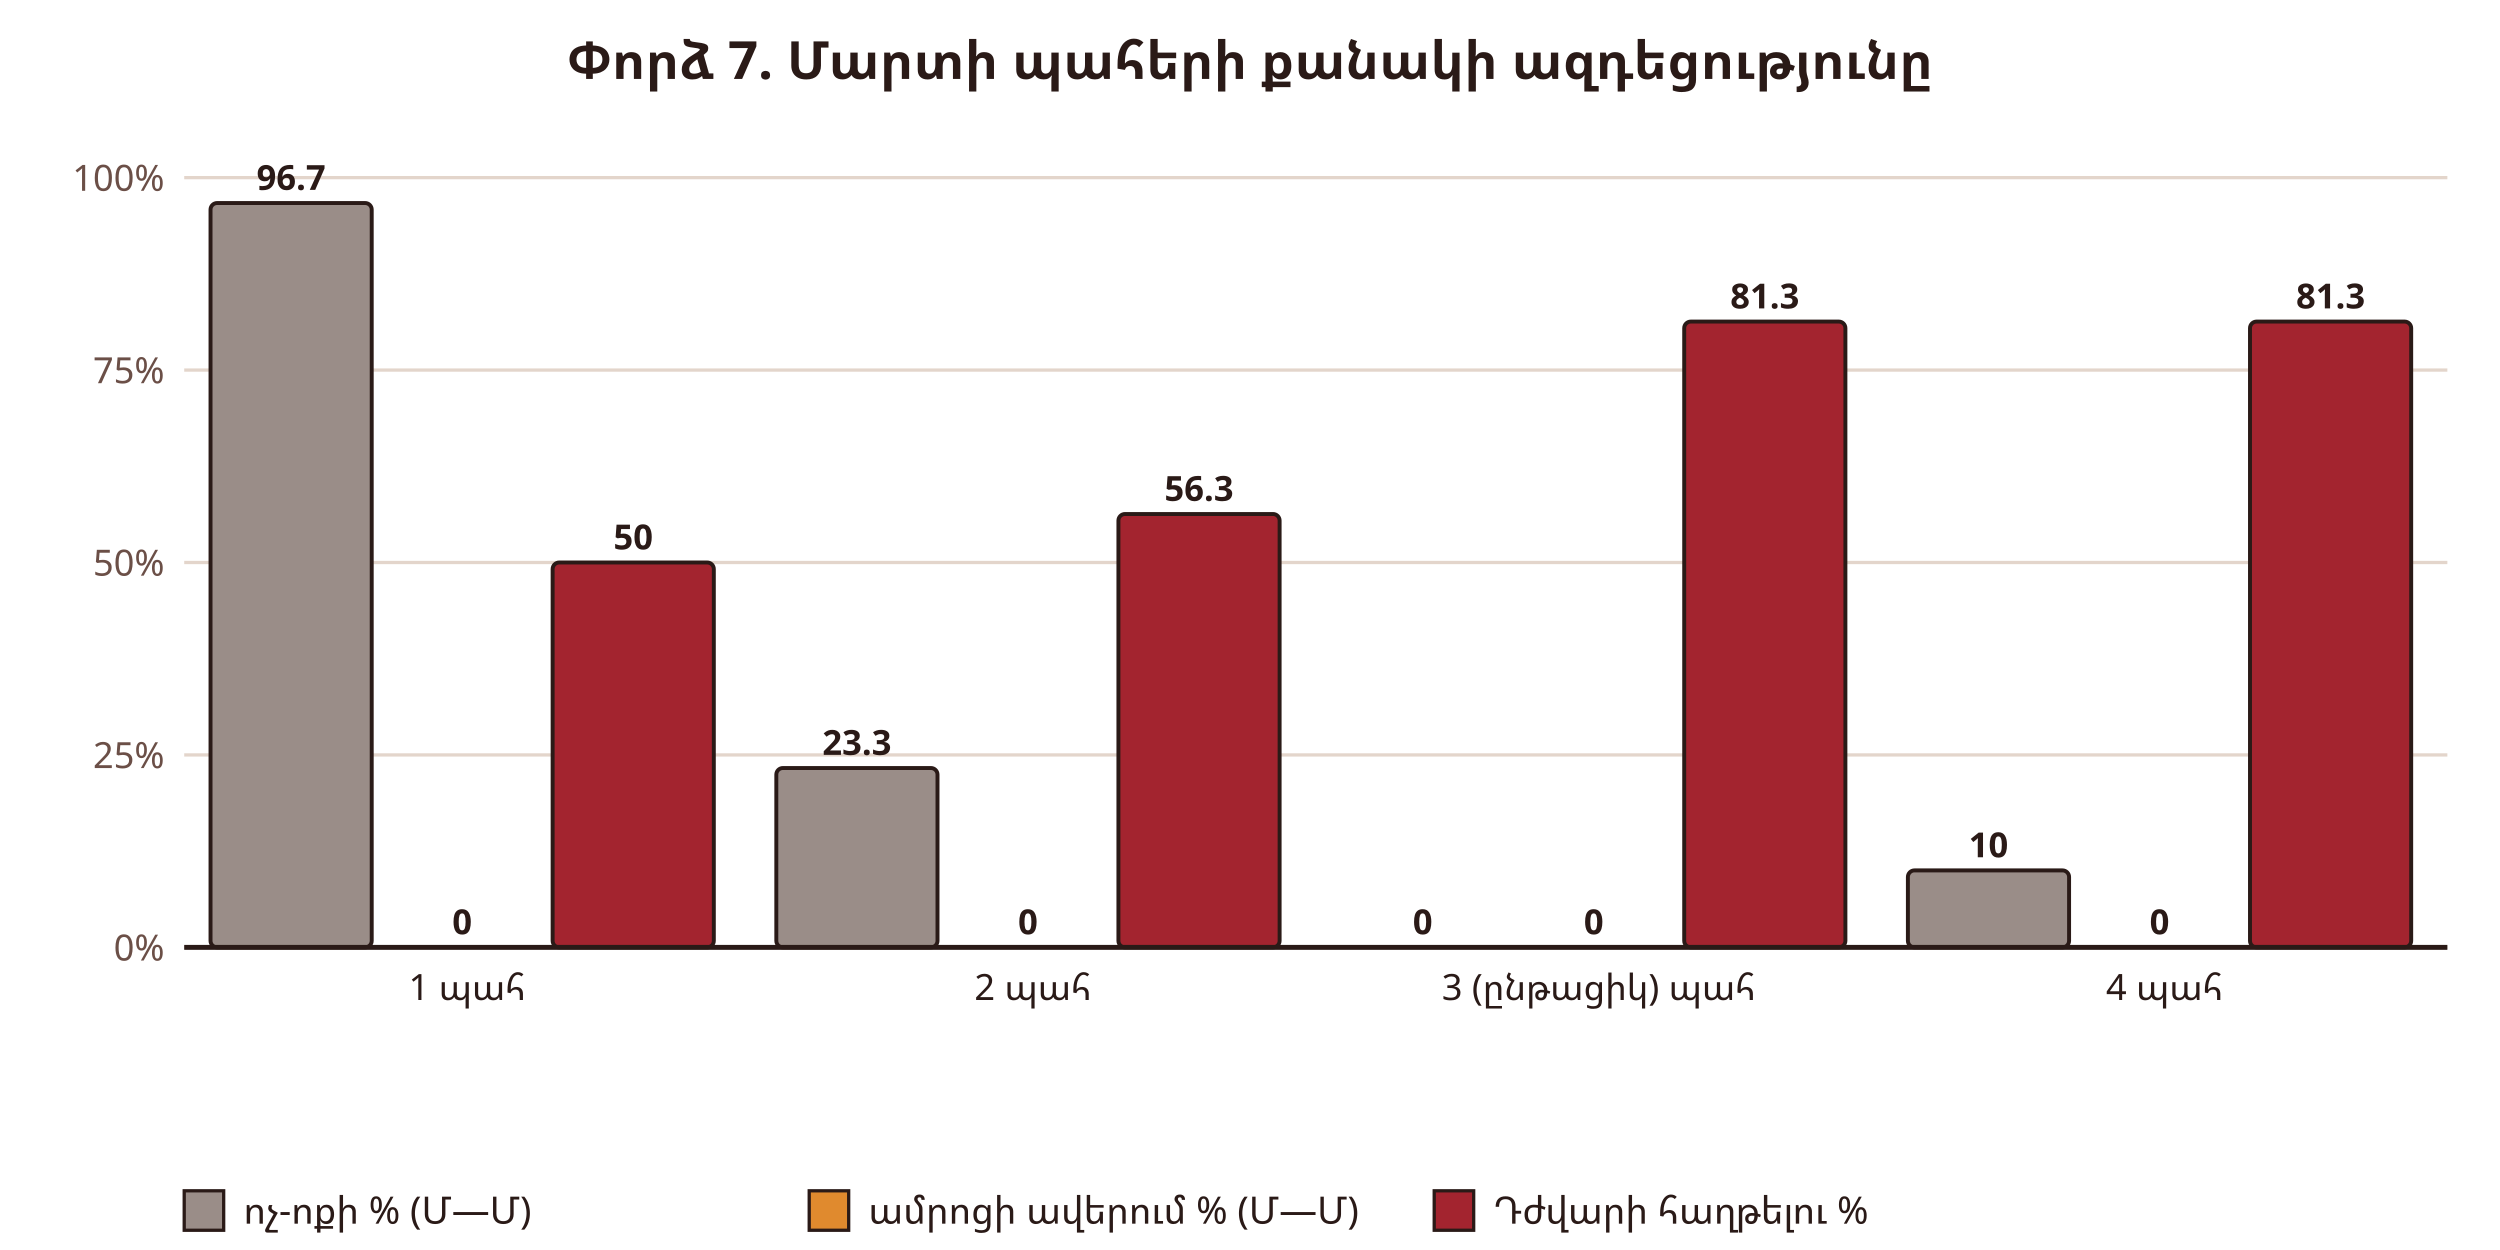
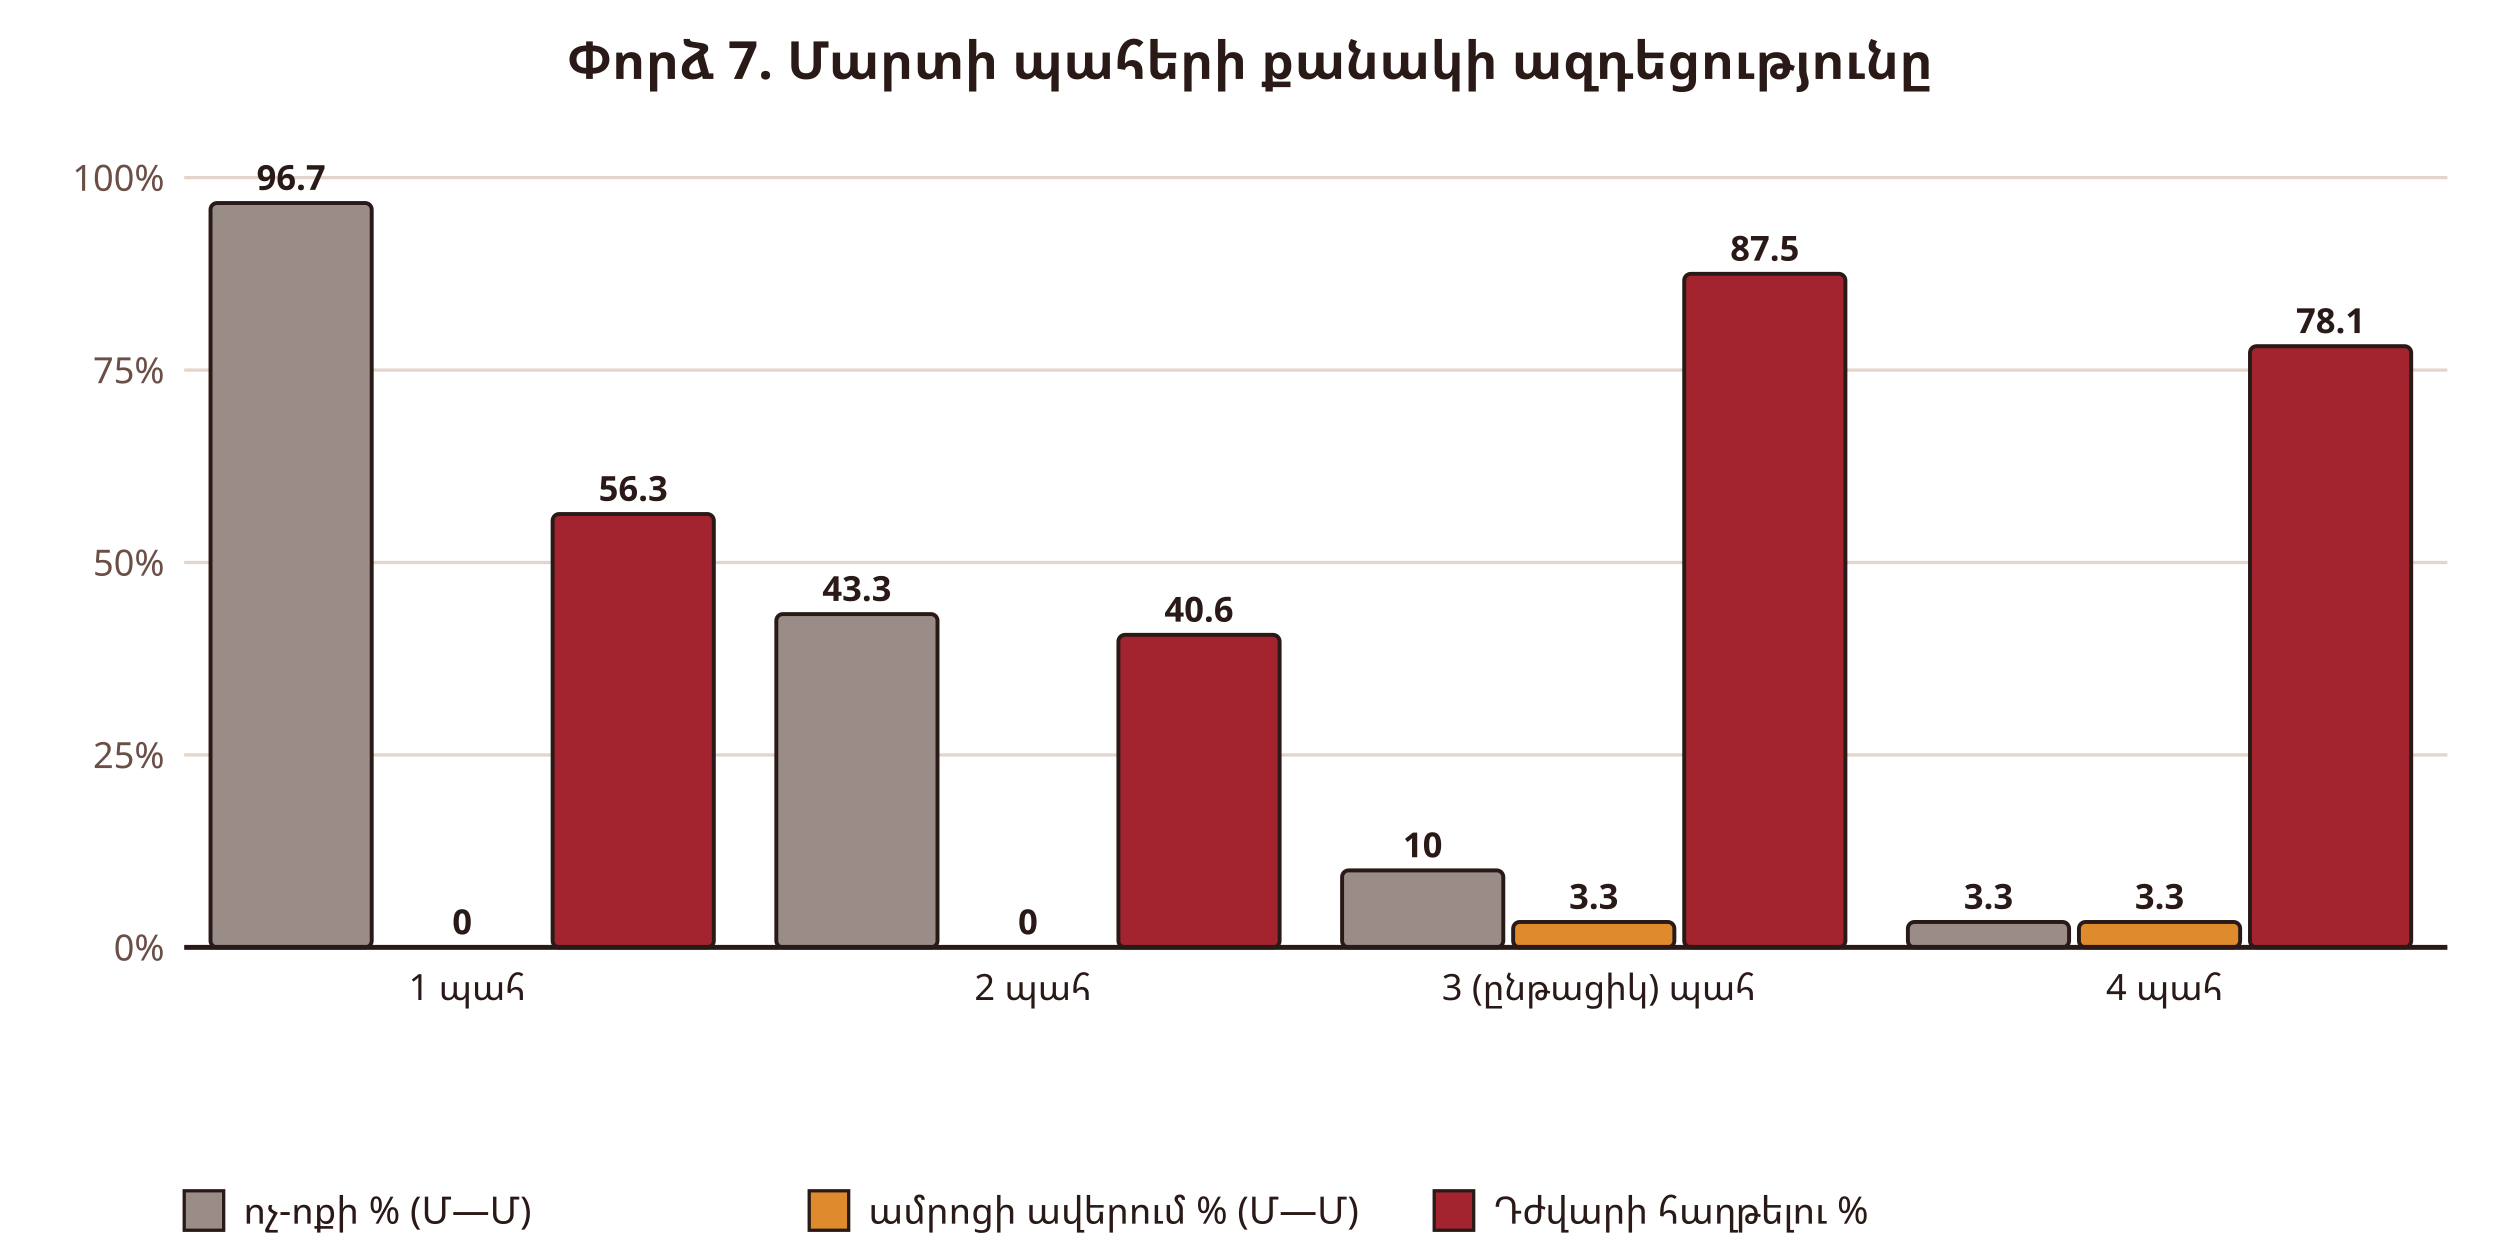
<svg xmlns="http://www.w3.org/2000/svg" viewBox="0 0 760 380" font-family="'Noto Sans Armenian','Segoe UI',sans-serif">
  <rect width="760" height="380" fill="#fff" />
  <text x="380" y="24" text-anchor="middle" font-size="16" font-weight="700" fill="#2a1a17">Փորձ 7. Մարտի պահերի քանակի ազդեցությունը</text>
  <line x1="56" x2="744" y1="288" y2="288" stroke="#e3d5cb" />
  <text x="50" y="292" text-anchor="end" font-size="11" fill="#6b4f47">0%</text>
  <line x1="56" x2="744" y1="229.5" y2="229.5" stroke="#e3d5cb" />
  <text x="50" y="233.5" text-anchor="end" font-size="11" fill="#6b4f47">25%</text>
  <line x1="56" x2="744" y1="171" y2="171" stroke="#e3d5cb" />
  <text x="50" y="175" text-anchor="end" font-size="11" fill="#6b4f47">50%</text>
  <line x1="56" x2="744" y1="112.5" y2="112.5" stroke="#e3d5cb" />
  <text x="50" y="116.5" text-anchor="end" font-size="11" fill="#6b4f47">75%</text>
  <line x1="56" x2="744" y1="54" y2="54" stroke="#e3d5cb" />
  <text x="50" y="58" text-anchor="end" font-size="11" fill="#6b4f47">100%</text>
  <rect x="64" y="61.722" width="49" height="226.278" fill="#9a8d88" stroke="#2a1a17" stroke-width="1.2" rx="2" />
  <text x="88.5" y="57.722" text-anchor="middle" font-size="10.5" font-weight="700" fill="#2a1a17">96.7</text>
  <rect x="116" y="288" width="49" height="0" fill="#e08a2e" stroke="#2a1a17" stroke-width="1.2" rx="2" />
  <text x="140.5" y="284" text-anchor="middle" font-size="10.5" font-weight="700" fill="#2a1a17">0</text>
-   <rect x="168" y="171" width="49" height="117" fill="#a3242f" stroke="#2a1a17" stroke-width="1.2" rx="2" />
-   <text x="192.5" y="167" text-anchor="middle" font-size="10.5" font-weight="700" fill="#2a1a17">50</text>
+   <rect x="168" y="156.258" width="49" height="131.742" fill="#a3242f" stroke="#2a1a17" stroke-width="1.2" rx="2" />
+   <text x="192.5" y="152.258" text-anchor="middle" font-size="10.5" font-weight="700" fill="#2a1a17">56.3</text>
  <text x="142" y="304" text-anchor="middle" font-size="11" fill="#2a1a17">1 պահ</text>
-   <rect x="236" y="233.478" width="49" height="54.522" fill="#9a8d88" stroke="#2a1a17" stroke-width="1.2" rx="2" />
-   <text x="260.5" y="229.478" text-anchor="middle" font-size="10.5" font-weight="700" fill="#2a1a17">23.3</text>
+   <rect x="236" y="186.678" width="49" height="101.322" fill="#9a8d88" stroke="#2a1a17" stroke-width="1.2" rx="2" />
+   <text x="260.5" y="182.678" text-anchor="middle" font-size="10.5" font-weight="700" fill="#2a1a17">43.3</text>
  <rect x="288" y="288" width="49" height="0" fill="#e08a2e" stroke="#2a1a17" stroke-width="1.2" rx="2" />
  <text x="312.5" y="284" text-anchor="middle" font-size="10.5" font-weight="700" fill="#2a1a17">0</text>
-   <rect x="340" y="156.258" width="49" height="131.742" fill="#a3242f" stroke="#2a1a17" stroke-width="1.2" rx="2" />
-   <text x="364.5" y="152.258" text-anchor="middle" font-size="10.5" font-weight="700" fill="#2a1a17">56.3</text>
+   <rect x="340" y="192.996" width="49" height="95.004" fill="#a3242f" stroke="#2a1a17" stroke-width="1.2" rx="2" />
+   <text x="364.5" y="188.996" text-anchor="middle" font-size="10.5" font-weight="700" fill="#2a1a17">40.6</text>
  <text x="314" y="304" text-anchor="middle" font-size="11" fill="#2a1a17">2 պահ</text>
-   <rect x="408" y="288" width="49" height="0" fill="#9a8d88" stroke="#2a1a17" stroke-width="1.2" rx="2" />
-   <text x="432.5" y="284" text-anchor="middle" font-size="10.5" font-weight="700" fill="#2a1a17">0</text>
-   <rect x="460" y="288" width="49" height="0" fill="#e08a2e" stroke="#2a1a17" stroke-width="1.2" rx="2" />
-   <text x="484.5" y="284" text-anchor="middle" font-size="10.5" font-weight="700" fill="#2a1a17">0</text>
-   <rect x="512" y="97.758" width="49" height="190.242" fill="#a3242f" stroke="#2a1a17" stroke-width="1.2" rx="2" />
-   <text x="536.5" y="93.758" text-anchor="middle" font-size="10.5" font-weight="700" fill="#2a1a17">81.3</text>
+   <rect x="408" y="264.6" width="49" height="23.4" fill="#9a8d88" stroke="#2a1a17" stroke-width="1.2" rx="2" />
+   <text x="432.5" y="260.6" text-anchor="middle" font-size="10.5" font-weight="700" fill="#2a1a17">10</text>
+   <rect x="460" y="280.278" width="49" height="7.722" fill="#e08a2e" stroke="#2a1a17" stroke-width="1.2" rx="2" />
+   <text x="484.5" y="276.278" text-anchor="middle" font-size="10.5" font-weight="700" fill="#2a1a17">3.3</text>
+   <rect x="512" y="83.25" width="49" height="204.75" fill="#a3242f" stroke="#2a1a17" stroke-width="1.2" rx="2" />
+   <text x="536.5" y="79.25" text-anchor="middle" font-size="10.5" font-weight="700" fill="#2a1a17">87.5</text>
  <text x="486" y="304" text-anchor="middle" font-size="11" fill="#2a1a17">3 (ընթացիկ) պահ</text>
-   <rect x="580" y="264.6" width="49" height="23.4" fill="#9a8d88" stroke="#2a1a17" stroke-width="1.2" rx="2" />
-   <text x="604.5" y="260.6" text-anchor="middle" font-size="10.5" font-weight="700" fill="#2a1a17">10</text>
-   <rect x="632" y="288" width="49" height="0" fill="#e08a2e" stroke="#2a1a17" stroke-width="1.2" rx="2" />
-   <text x="656.5" y="284" text-anchor="middle" font-size="10.5" font-weight="700" fill="#2a1a17">0</text>
-   <rect x="684" y="97.758" width="49" height="190.242" fill="#a3242f" stroke="#2a1a17" stroke-width="1.2" rx="2" />
-   <text x="708.5" y="93.758" text-anchor="middle" font-size="10.5" font-weight="700" fill="#2a1a17">81.3</text>
+   <rect x="580" y="280.278" width="49" height="7.722" fill="#9a8d88" stroke="#2a1a17" stroke-width="1.2" rx="2" />
+   <text x="604.5" y="276.278" text-anchor="middle" font-size="10.5" font-weight="700" fill="#2a1a17">3.3</text>
+   <rect x="632" y="280.278" width="49" height="7.722" fill="#e08a2e" stroke="#2a1a17" stroke-width="1.2" rx="2" />
+   <text x="656.5" y="276.278" text-anchor="middle" font-size="10.5" font-weight="700" fill="#2a1a17">3.3</text>
+   <rect x="684" y="105.246" width="49" height="182.754" fill="#a3242f" stroke="#2a1a17" stroke-width="1.2" rx="2" />
+   <text x="708.5" y="101.246" text-anchor="middle" font-size="10.5" font-weight="700" fill="#2a1a17">78.1</text>
  <text x="658" y="304" text-anchor="middle" font-size="11" fill="#2a1a17">4 պահ</text>
  <rect x="56" y="362" width="12" height="12" fill="#9a8d88" stroke="#2a1a17" />
  <text x="74" y="372" font-size="11.5" fill="#2a1a17">ոչ-ոքի % (Մ—Մ)</text>
  <rect x="246" y="362" width="12" height="12" fill="#e08a2e" stroke="#2a1a17" />
  <text x="264" y="372" font-size="11.5" fill="#2a1a17">ամրոցի ավերում % (Մ—Մ)</text>
  <rect x="436" y="362" width="12" height="12" fill="#a3242f" stroke="#2a1a17" />
  <text x="454" y="372" font-size="11.5" fill="#2a1a17">Դժվարի հաղթելու %</text>
  <line x1="56" x2="744" y1="288" y2="288" stroke="#2a1a17" stroke-width="1.5" />
</svg>
